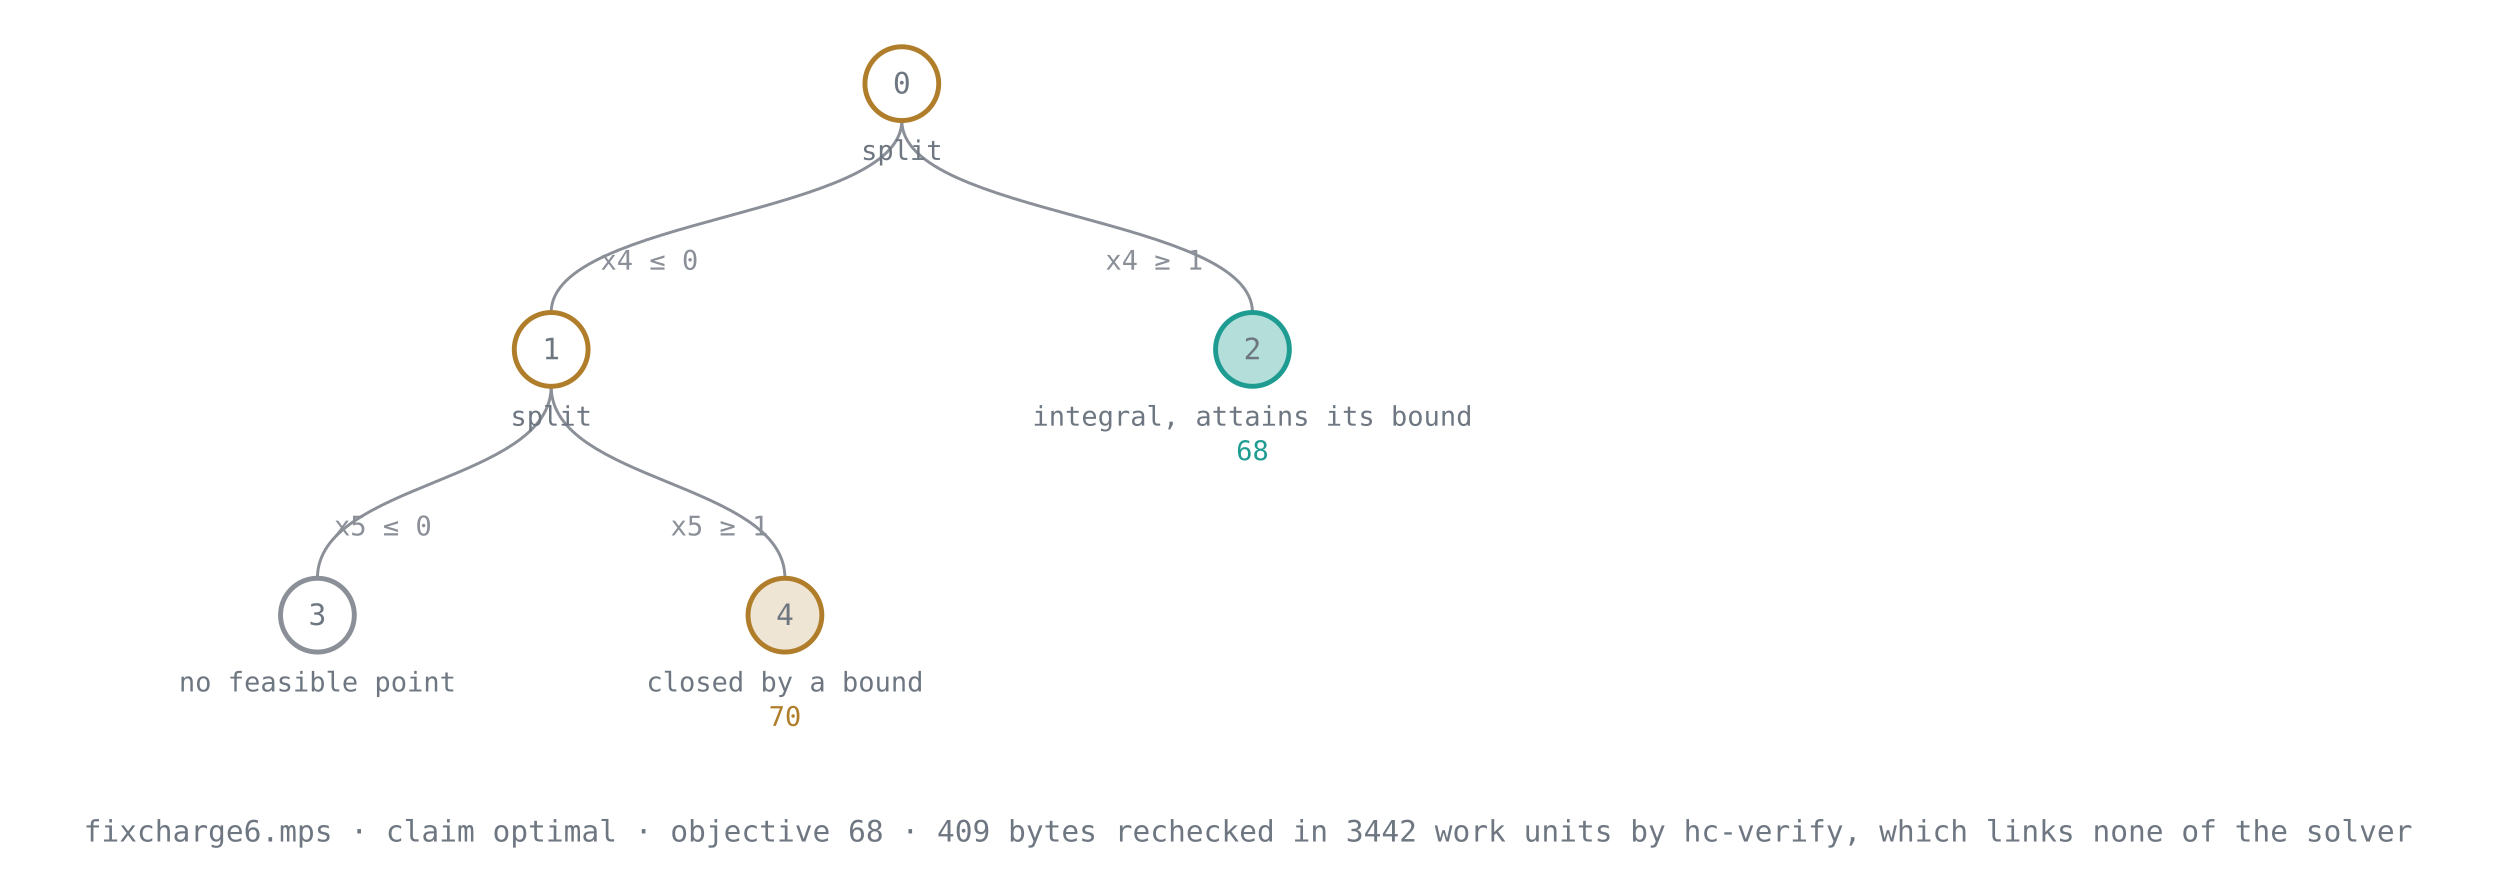
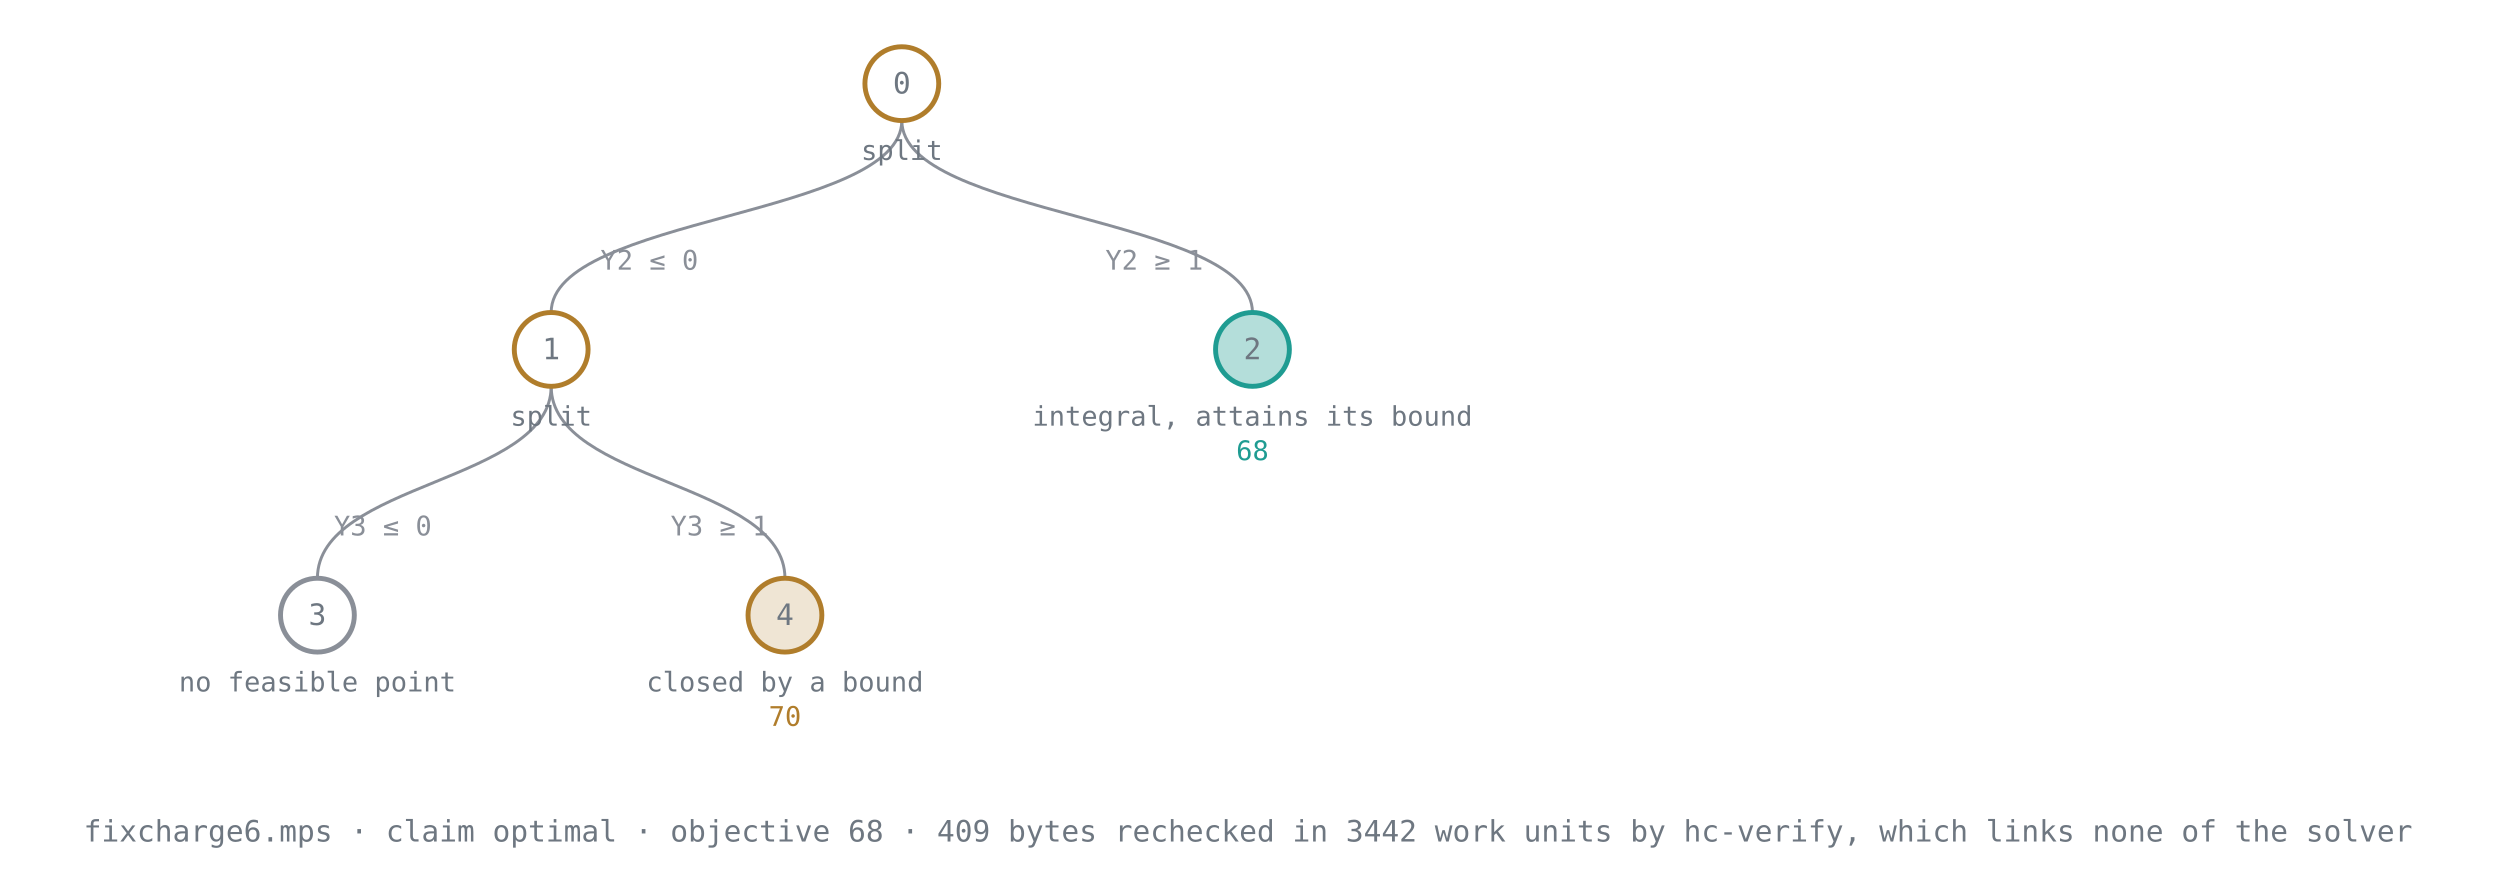
<svg xmlns="http://www.w3.org/2000/svg" viewBox="0 0 1016 358" width="1016" height="358" font-family="ui-monospace, SFMono-Regular, Menlo, monospace" role="img" aria-label="the proof tree of fixcharge6.mps">
  <path d="M 366.5 49.0 C 366.5 88.0, 224.0 88.0, 224.0 127.0" fill="none" stroke="#8a8f98" stroke-width="1.2" />
-   <text x="263.9" y="109.6" text-anchor="middle" font-size="11" fill="#8a8f98">x4 ≤ 0</text>
+   <text x="263.9" y="109.6" text-anchor="middle" font-size="11" fill="#8a8f98">Y2 ≤ 0</text>
  <path d="M 366.5 49.0 C 366.5 88.0, 509.0 88.0, 509.0 127.0" fill="none" stroke="#8a8f98" stroke-width="1.2" />
-   <text x="469.1" y="109.6" text-anchor="middle" font-size="11" fill="#8a8f98">x4 ≥ 1</text>
+   <text x="469.1" y="109.6" text-anchor="middle" font-size="11" fill="#8a8f98">Y2 ≥ 1</text>
  <path d="M 224.0 157.0 C 224.0 196.0, 129.0 196.0, 129.0 235.0" fill="none" stroke="#8a8f98" stroke-width="1.2" />
-   <text x="155.6" y="217.6" text-anchor="middle" font-size="11" fill="#8a8f98">x5 ≤ 0</text>
+   <text x="155.6" y="217.6" text-anchor="middle" font-size="11" fill="#8a8f98">Y3 ≤ 0</text>
  <path d="M 224.0 157.0 C 224.0 196.0, 319.0 196.0, 319.0 235.0" fill="none" stroke="#8a8f98" stroke-width="1.2" />
-   <text x="292.4" y="217.6" text-anchor="middle" font-size="11" fill="#8a8f98">x5 ≥ 1</text>
+   <text x="292.4" y="217.6" text-anchor="middle" font-size="11" fill="#8a8f98">Y3 ≥ 1</text>
  <circle cx="366.5" cy="34.0" r="15" fill="none" stroke="#b07d2b" stroke-width="2" />
  <text x="366.5" y="38.0" text-anchor="middle" font-size="12" fill="#6e7781">0</text>
  <text x="366.5" y="65.0" text-anchor="middle" font-size="11" fill="#6e7781">split</text>
  <circle cx="224.0" cy="142.0" r="15" fill="none" stroke="#b07d2b" stroke-width="2" />
  <text x="224.0" y="146.0" text-anchor="middle" font-size="12" fill="#6e7781">1</text>
  <text x="224.0" y="173.0" text-anchor="middle" font-size="11" fill="#6e7781">split</text>
  <circle cx="509.0" cy="142.0" r="15" fill="#1f9c9255" stroke="#1f9c92" stroke-width="2" />
  <text x="509.0" y="146.0" text-anchor="middle" font-size="12" fill="#6e7781">2</text>
  <text x="509.0" y="173.0" text-anchor="middle" font-size="11" fill="#6e7781">integral, attains its bound</text>
  <text x="509.0" y="187.0" text-anchor="middle" font-size="11" fill="#1f9c92">68</text>
  <circle cx="129.0" cy="250.0" r="15" fill="none" stroke="#8a8f98" stroke-width="2" />
  <text x="129.0" y="254.0" text-anchor="middle" font-size="12" fill="#6e7781">3</text>
  <text x="129.0" y="281.0" text-anchor="middle" font-size="11" fill="#6e7781">no feasible point</text>
  <circle cx="319.0" cy="250.0" r="15" fill="#b07d2b33" stroke="#b07d2b" stroke-width="2" />
  <text x="319.0" y="254.0" text-anchor="middle" font-size="12" fill="#6e7781">4</text>
  <text x="319.0" y="281.0" text-anchor="middle" font-size="11" fill="#6e7781">closed by a bound</text>
  <text x="319.0" y="295.0" text-anchor="middle" font-size="11" fill="#b07d2b">70</text>
  <text x="34" y="342.0" font-size="12" fill="#6e7781">fixcharge6.mps · claim optimal · objective 68 · 409 bytes rechecked in 3442 work units by hc-verify, which links none of the solver</text>
</svg>
